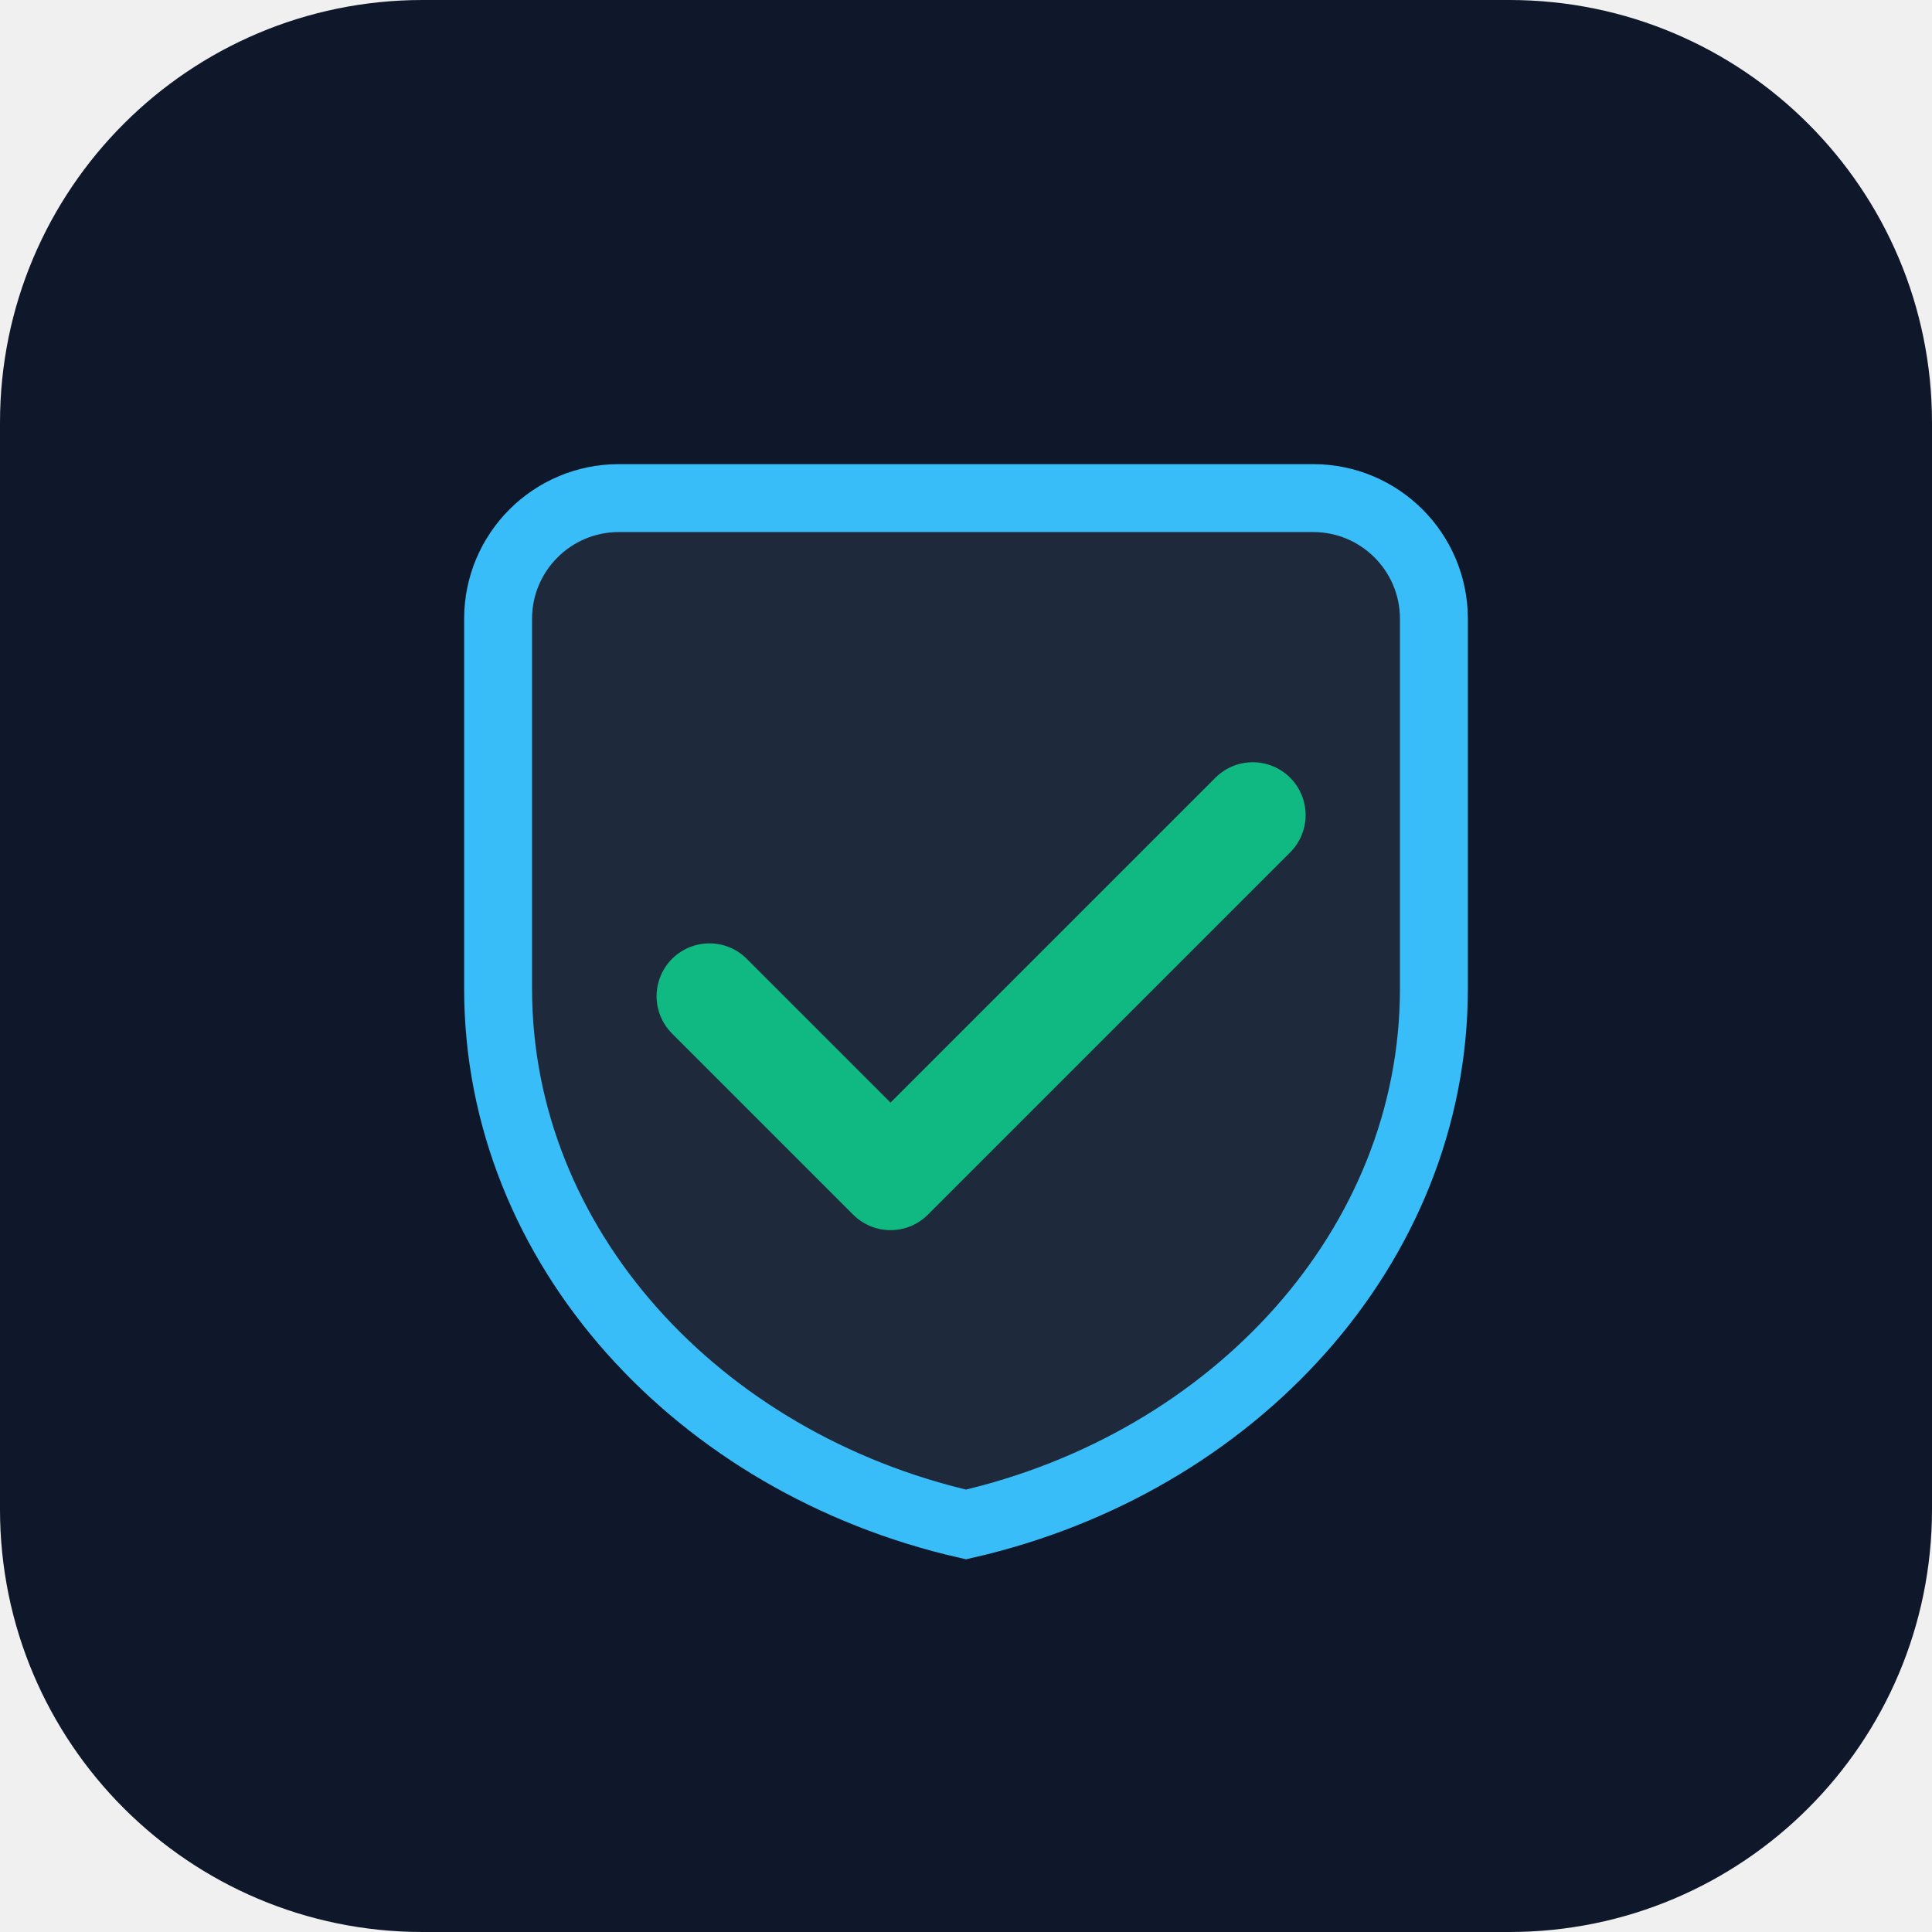
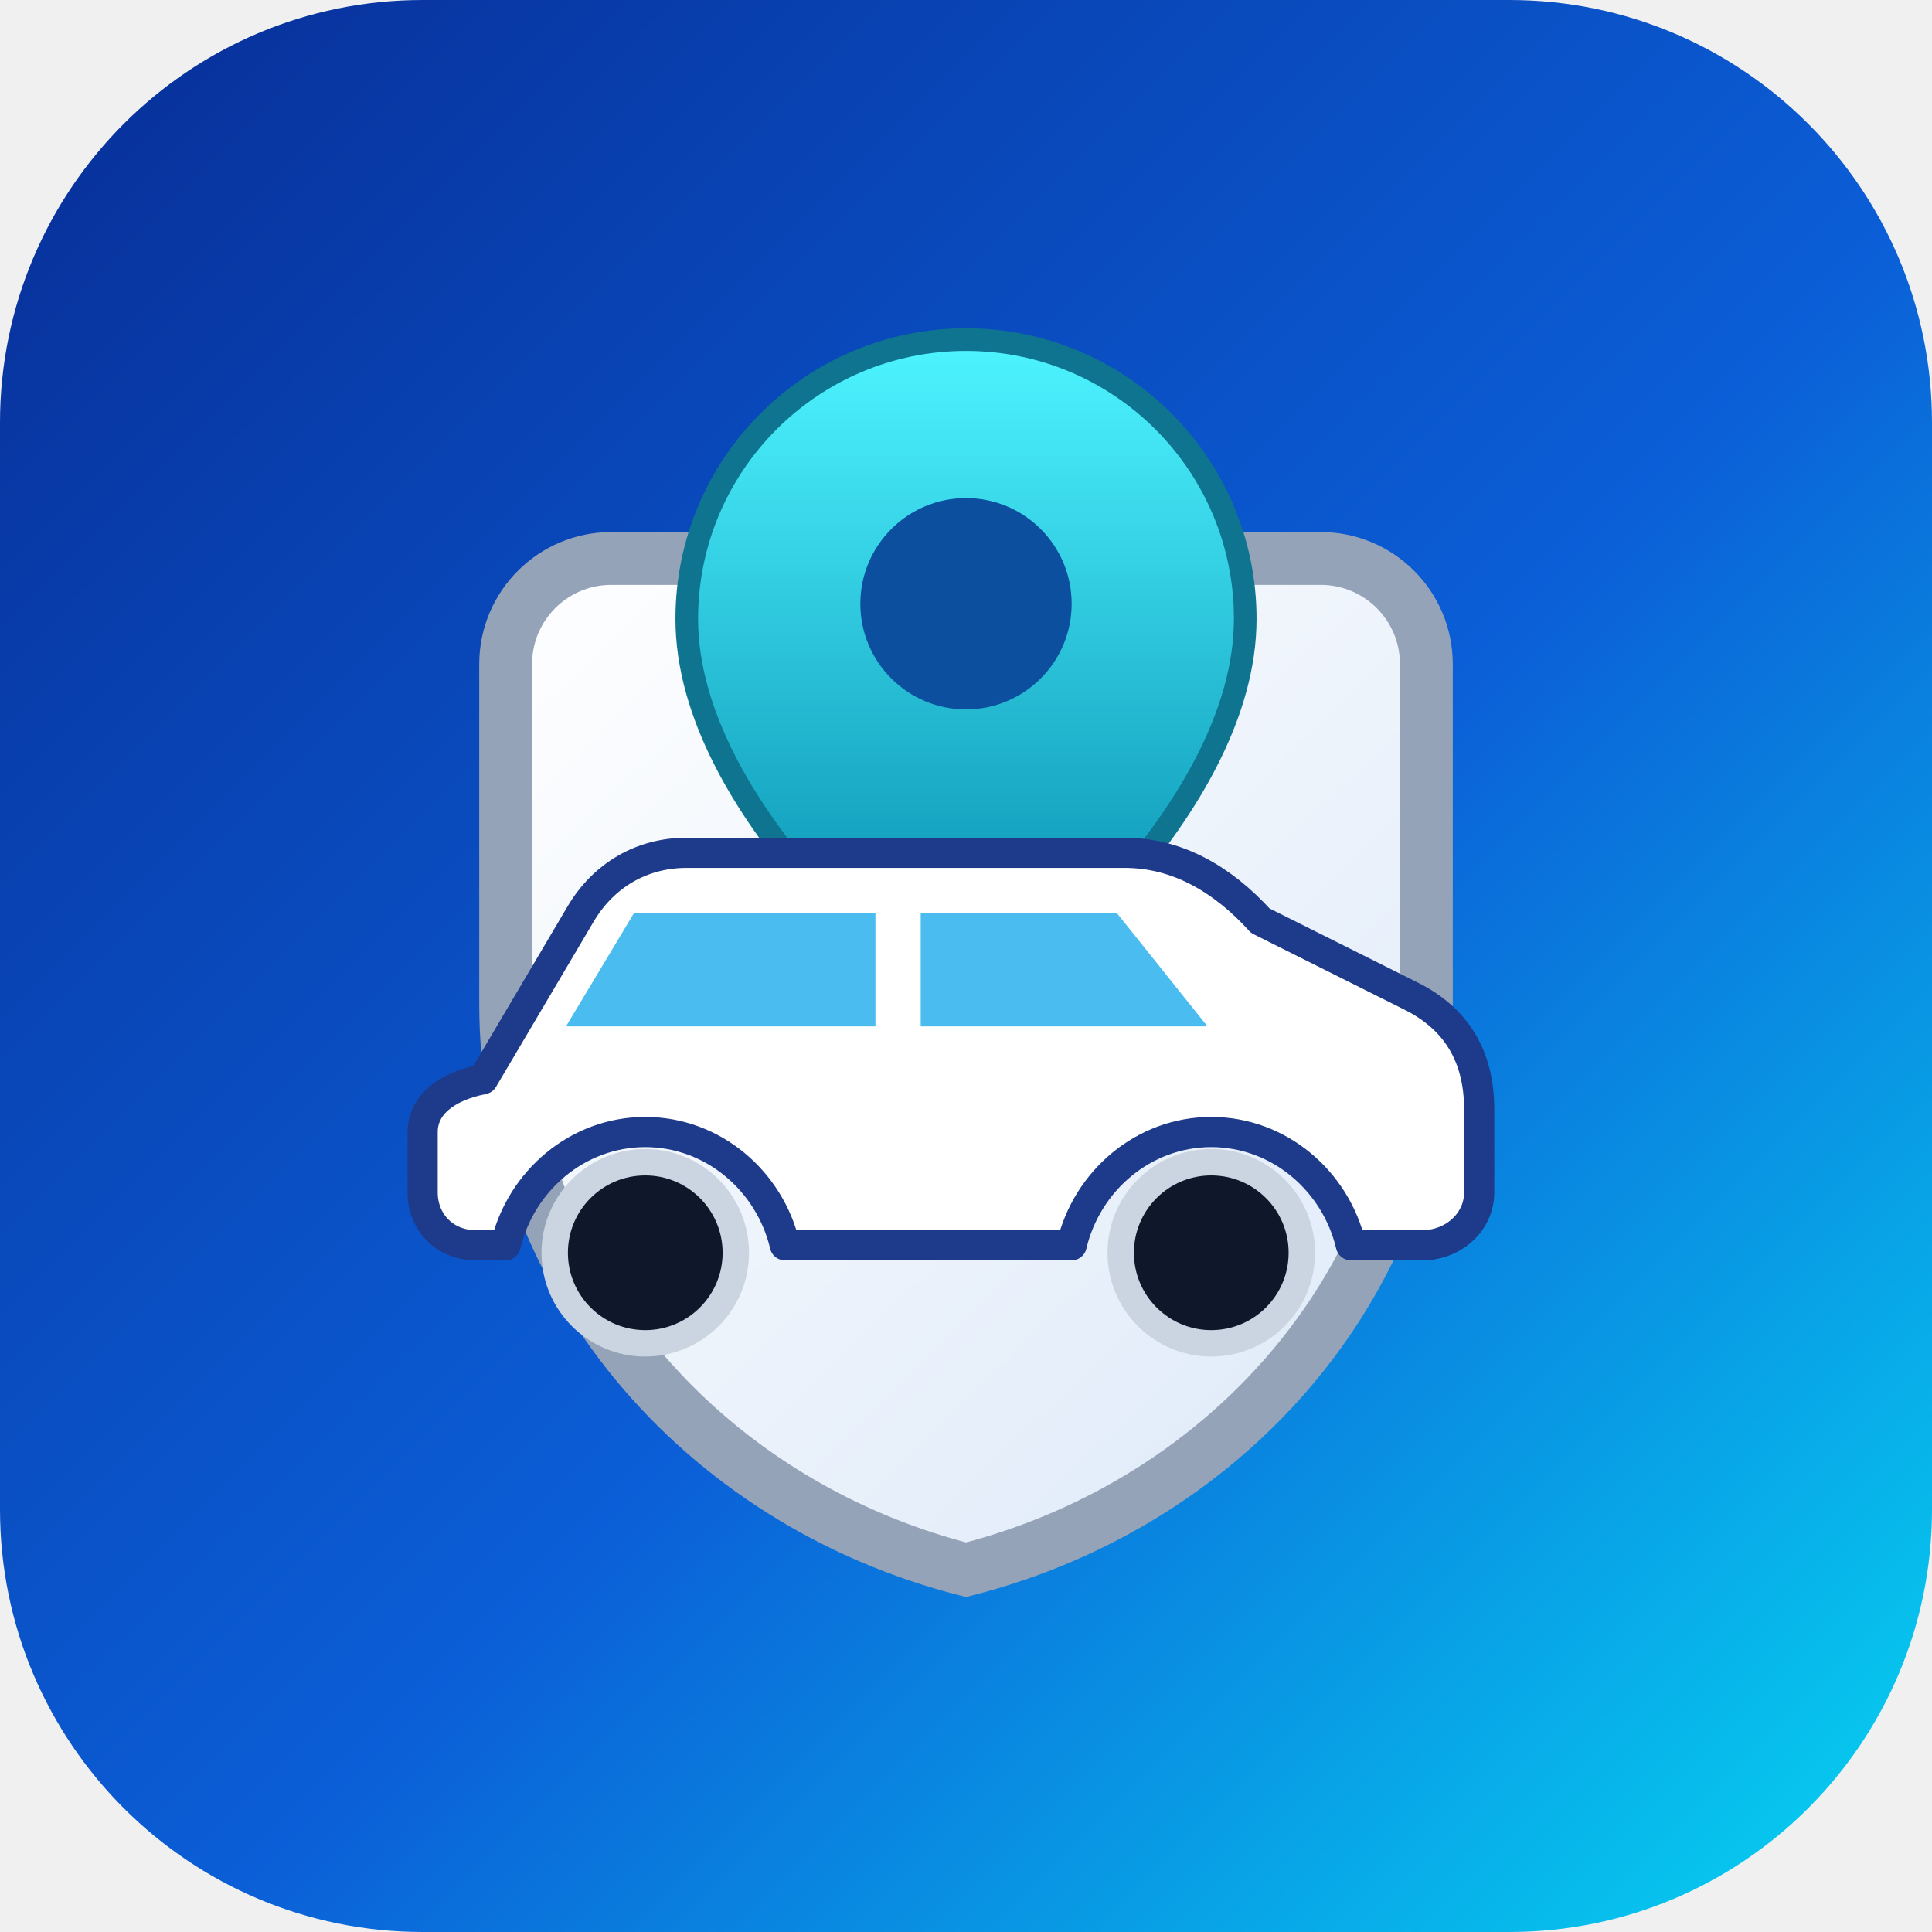
<svg xmlns="http://www.w3.org/2000/svg" viewBox="0 0 512 512" fill="none">
-   <rect width="512" height="512" rx="112" fill="#0F172A" />
-   <path d="M132 164C132 146.327 146.327 132 164 132H348C365.673 132 380 146.327 380 164V262C380 330.483 326.821 387.771 256 404C185.179 387.771 132 330.483 132 262V164Z" fill="#1E293B" stroke="#38BDF8" stroke-width="18" />
-   <path d="M188 264L236 312L332 216" stroke="#10B981" stroke-width="28" stroke-linecap="round" stroke-linejoin="round" />
+   <defs>
+     <linearGradient id="fsBg" x1="0" y1="0" x2="512" y2="512" gradientUnits="userSpaceOnUse">
+       <stop offset="0%" stop-color="#072D96" />
+       <stop offset="55%" stop-color="#0B5ED7" />
+       <stop offset="100%" stop-color="#06D6F2" />
+     </linearGradient>
+     <linearGradient id="fsShield" x1="126" y1="148" x2="386" y2="416" gradientUnits="userSpaceOnUse">
+       <stop offset="0%" stop-color="#FFFFFF" />
+       <stop offset="100%" stop-color="#DCE8F8" />
+     </linearGradient>
+     <linearGradient id="fsPin" x1="256" y1="92" x2="256" y2="254" gradientUnits="userSpaceOnUse">
+       <stop offset="0%" stop-color="#4DF3FF" />
+       <stop offset="100%" stop-color="#0891B2" />
+     </linearGradient>
+   </defs>
+   <rect width="512" height="512" rx="112" fill="url(#fsBg)" />
+   <path d="M134 176C134 160.536 146.536 148 162 148H350C365.464 148 378 160.536 378 176V266C378 338 326.5 398 256 416C185.5 398 134 338 134 266V176Z" fill="url(#fsShield)" stroke="#94A3B8" stroke-width="14" />
+   <path d="M256 90C215.131 90 182 123.131 182 164C182 214.5 243.8 263.4 252.4 270C254.5 271.6 257.5 271.6 259.6 270C268.2 263.4 330 214.5 330 164C330 123.131 296.869 90 256 90Z" fill="url(#fsPin)" stroke="#0E7490" stroke-width="6" />
+   <circle cx="256" cy="160" r="28" fill="#0B4F9E" />
+   <path d="M128 286L154 242C160 232 170 226 182 226H298C312 226 324 233 334 244L374 264C386 270 392 280 392 294V316C392 324 385 330 377 330H358C354 313 339 300 321 300C303 300 288 313 284 330H208C204 313 189 300 171 300C153 300 138 313 134 330H126C118 330 112 324 112 316V300C112 293 118 288 128 286Z" fill="#FFFFFF" stroke="#1E3A8A" stroke-width="8" stroke-linejoin="round" />
+   <path d="M168 242H232V272H150L168 242Z" fill="#0EA5E9" opacity="0.75" />
+   <path d="M244 242H296L320 272H244V242Z" fill="#0EA5E9" opacity="0.75" />
+   <circle cx="171" cy="332" r="24" fill="#0F172A" stroke="#CBD5E1" stroke-width="7" />
+   <circle cx="321" cy="332" r="24" fill="#0F172A" stroke="#CBD5E1" stroke-width="7" />
</svg>
